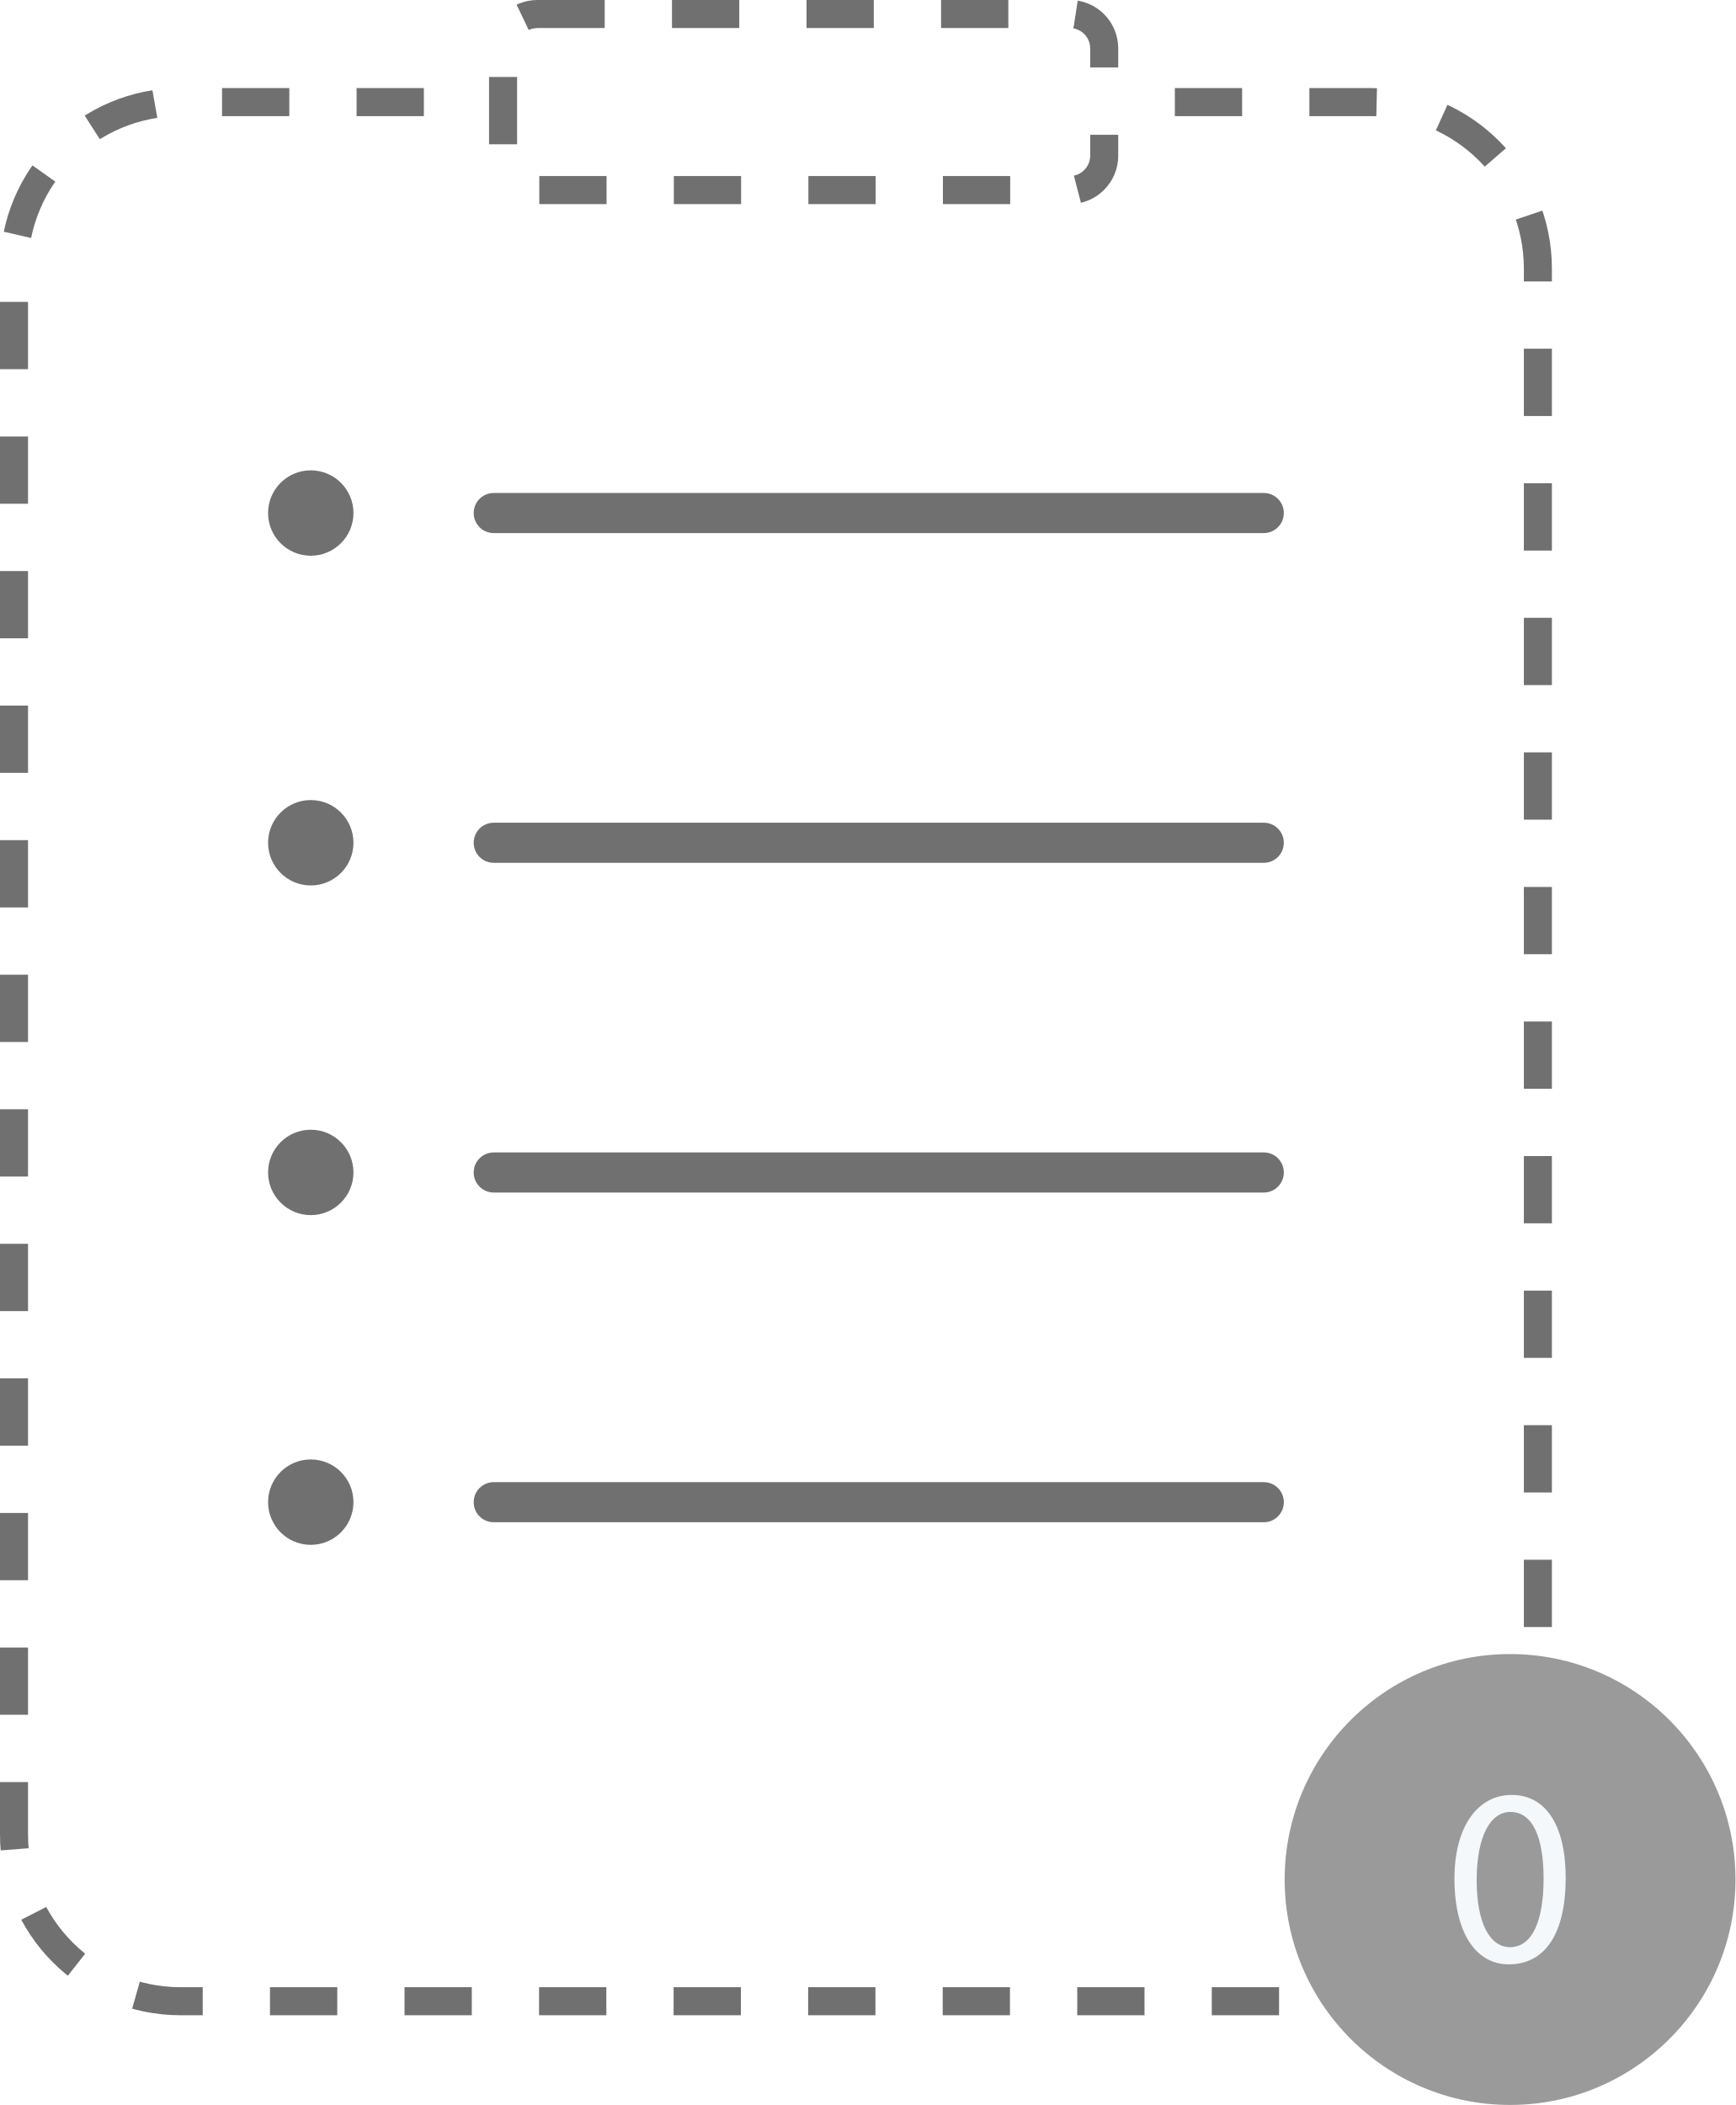
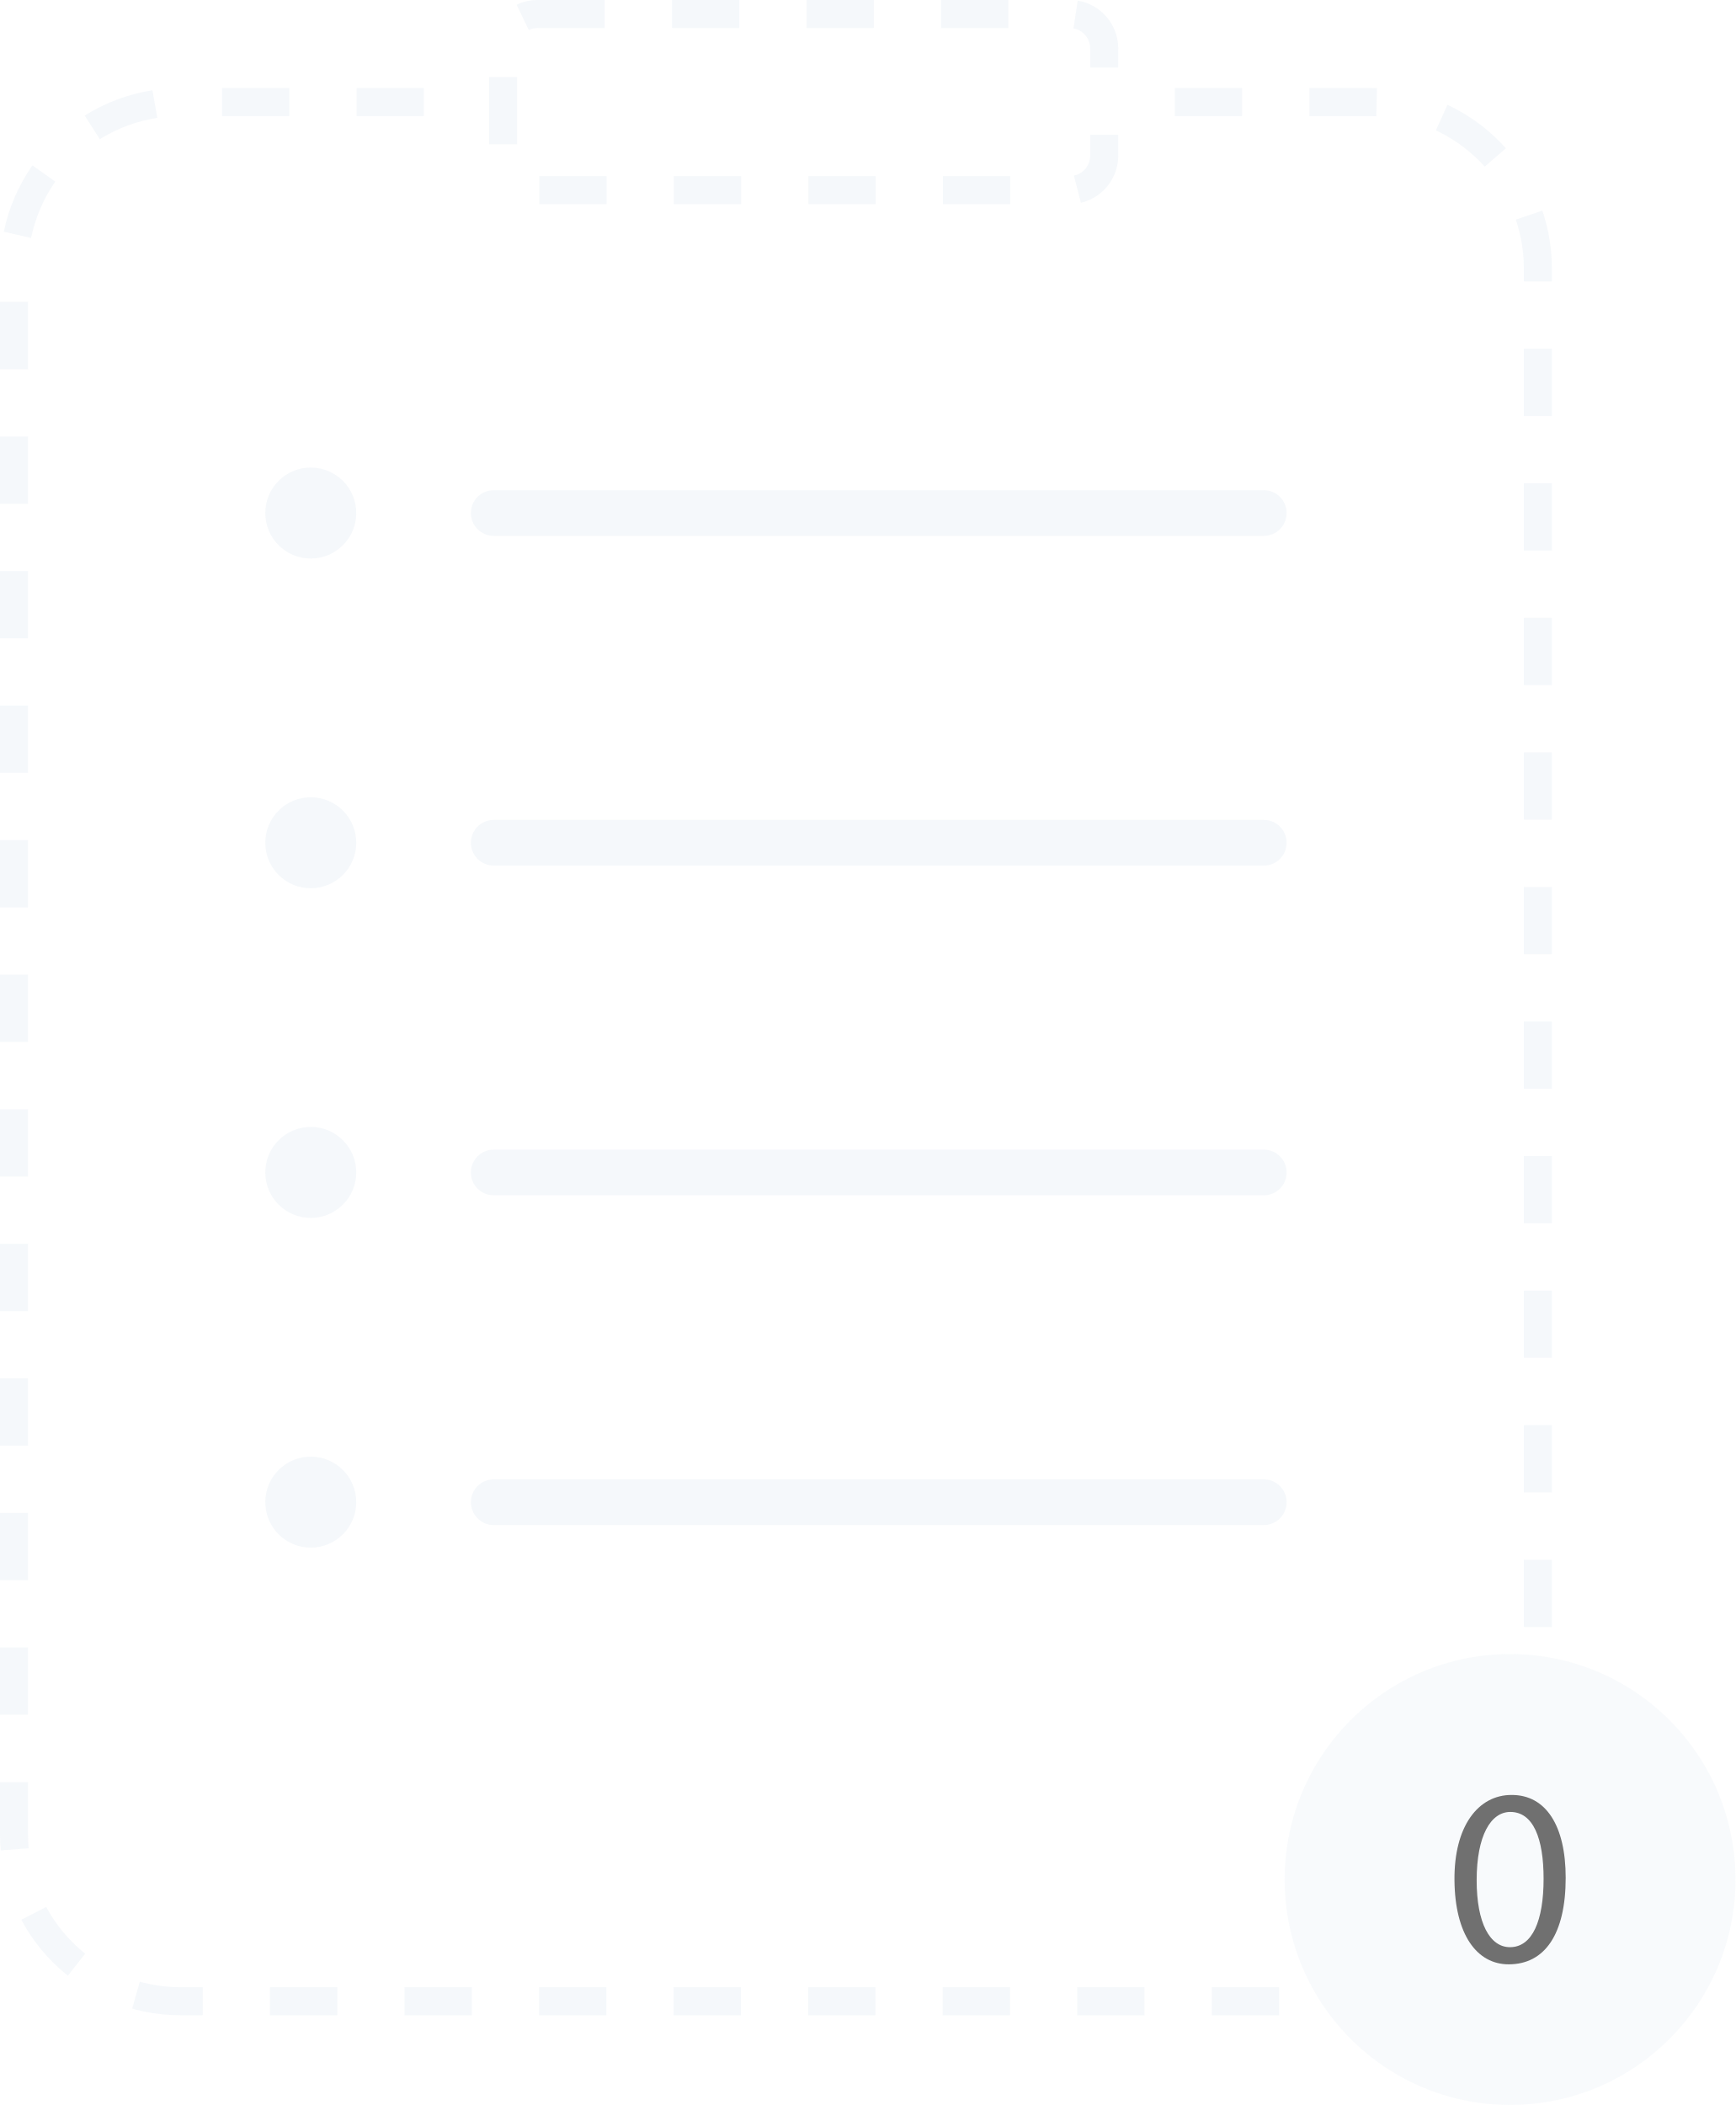
<svg xmlns="http://www.w3.org/2000/svg" viewBox="0 0 309.58 375.45">
  <defs>
-     <style>.cls-1,.cls-3{fill:none;stroke-miterlimit:10;stroke-width:5px;stroke-dasharray:12;}.cls-1{stroke:#f1f5f9;}.cls-1,.cls-2,.cls-4,.cls-6{opacity:0.7;}.cls-3{stroke:#333;}.cls-4,.cls-7{fill:#f1f5f9;}.cls-5,.cls-6{fill:#333;}</style>
+     <style>.cls-1,.cls-3{fill:none;stroke-width:5px;stroke-dasharray:12;}.cls-1,.cls-3,.cls-5{stroke:#f1f5f9;stroke-miterlimit:10;}.cls-1,.cls-2,.cls-4{opacity:0.7;}.cls-4,.cls-5{fill:#f1f5f9;}.cls-6{fill:#333;}</style>
  </defs>
  <g id="Warstwa_1" data-name="Warstwa 1">
    <path class="cls-1" d="M143.67,186" transform="translate(-5.25 -6.23)" />
    <g class="cls-2">
      <path class="cls-3" d="M233.41,363.17H37.46A29.71,29.71,0,0,1,7.75,333.46V54.14a29.71,29.71,0,0,1,29.71-29.7H89.75" transform="translate(-5.25 -6.23)" />
      <path class="cls-3" d="M233.41,363.17" transform="translate(-5.25 -6.23)" />
      <path class="cls-3" d="M279.58,300.26" transform="translate(-5.25 -6.23)" />
      <path class="cls-3" d="M214.82,24.44h35.06a29.7,29.7,0,0,1,29.7,29.7V300.26" transform="translate(-5.25 -6.23)" />
      <rect class="cls-3" x="89.74" y="2.5" width="107.23" height="31.4" rx="6.13" />
    </g>
    <path class="cls-4" d="M143.67,186" transform="translate(-5.25 -6.23)" />
    <g class="cls-2">
      <rect class="cls-5" x="84.5" y="87.93" width="144.51" height="7.15" rx="3.57" />
      <rect class="cls-5" x="47.82" y="83.89" width="15.23" height="15.23" rx="7.62" />
      <rect class="cls-5" x="84.5" y="146.74" width="144.51" height="7.15" rx="3.57" />
      <rect class="cls-5" x="47.82" y="142.7" width="15.23" height="15.23" rx="7.62" />
      <rect class="cls-5" x="84.5" y="205.55" width="144.51" height="7.15" rx="3.57" />
      <rect class="cls-5" x="47.82" y="201.5" width="15.23" height="15.23" rx="7.62" />
      <rect class="cls-5" x="84.5" y="264.36" width="144.51" height="7.15" rx="3.57" />
      <rect class="cls-5" x="47.82" y="260.31" width="15.23" height="15.23" rx="7.62" />
    </g>
    <g class="cls-2">
-       <circle class="cls-6" cx="269.37" cy="335.23" r="40.21" />
-       <path class="cls-7" d="M284.54,341.15c0,10-3.69,15.44-10.17,15.44-5.71,0-9.58-5.36-9.67-15s4.23-15.21,10.17-15.21C281,326.35,284.54,331.84,284.54,341.15Zm-15.88.45c0,7.61,2.34,11.93,5.94,11.93,4,0,6-4.73,6-12.2,0-7.2-1.84-11.92-5.94-11.92C271.18,329.41,268.66,333.64,268.66,341.6Z" transform="translate(-5.25 -6.23)" />
+       <circle class="cls-4" cx="269.37" cy="335.23" r="40.21" />
+       <path class="cls-6" d="M284.54,341.15c0,10-3.69,15.44-10.17,15.44-5.71,0-9.58-5.36-9.67-15s4.23-15.21,10.17-15.21C281,326.35,284.54,331.84,284.54,341.15Zm-15.88.45c0,7.61,2.34,11.93,5.94,11.93,4,0,6-4.73,6-12.2,0-7.2-1.84-11.92-5.94-11.92C271.18,329.41,268.66,333.64,268.66,341.6Z" transform="translate(-5.25 -6.23)" />
    </g>
  </g>
</svg>
